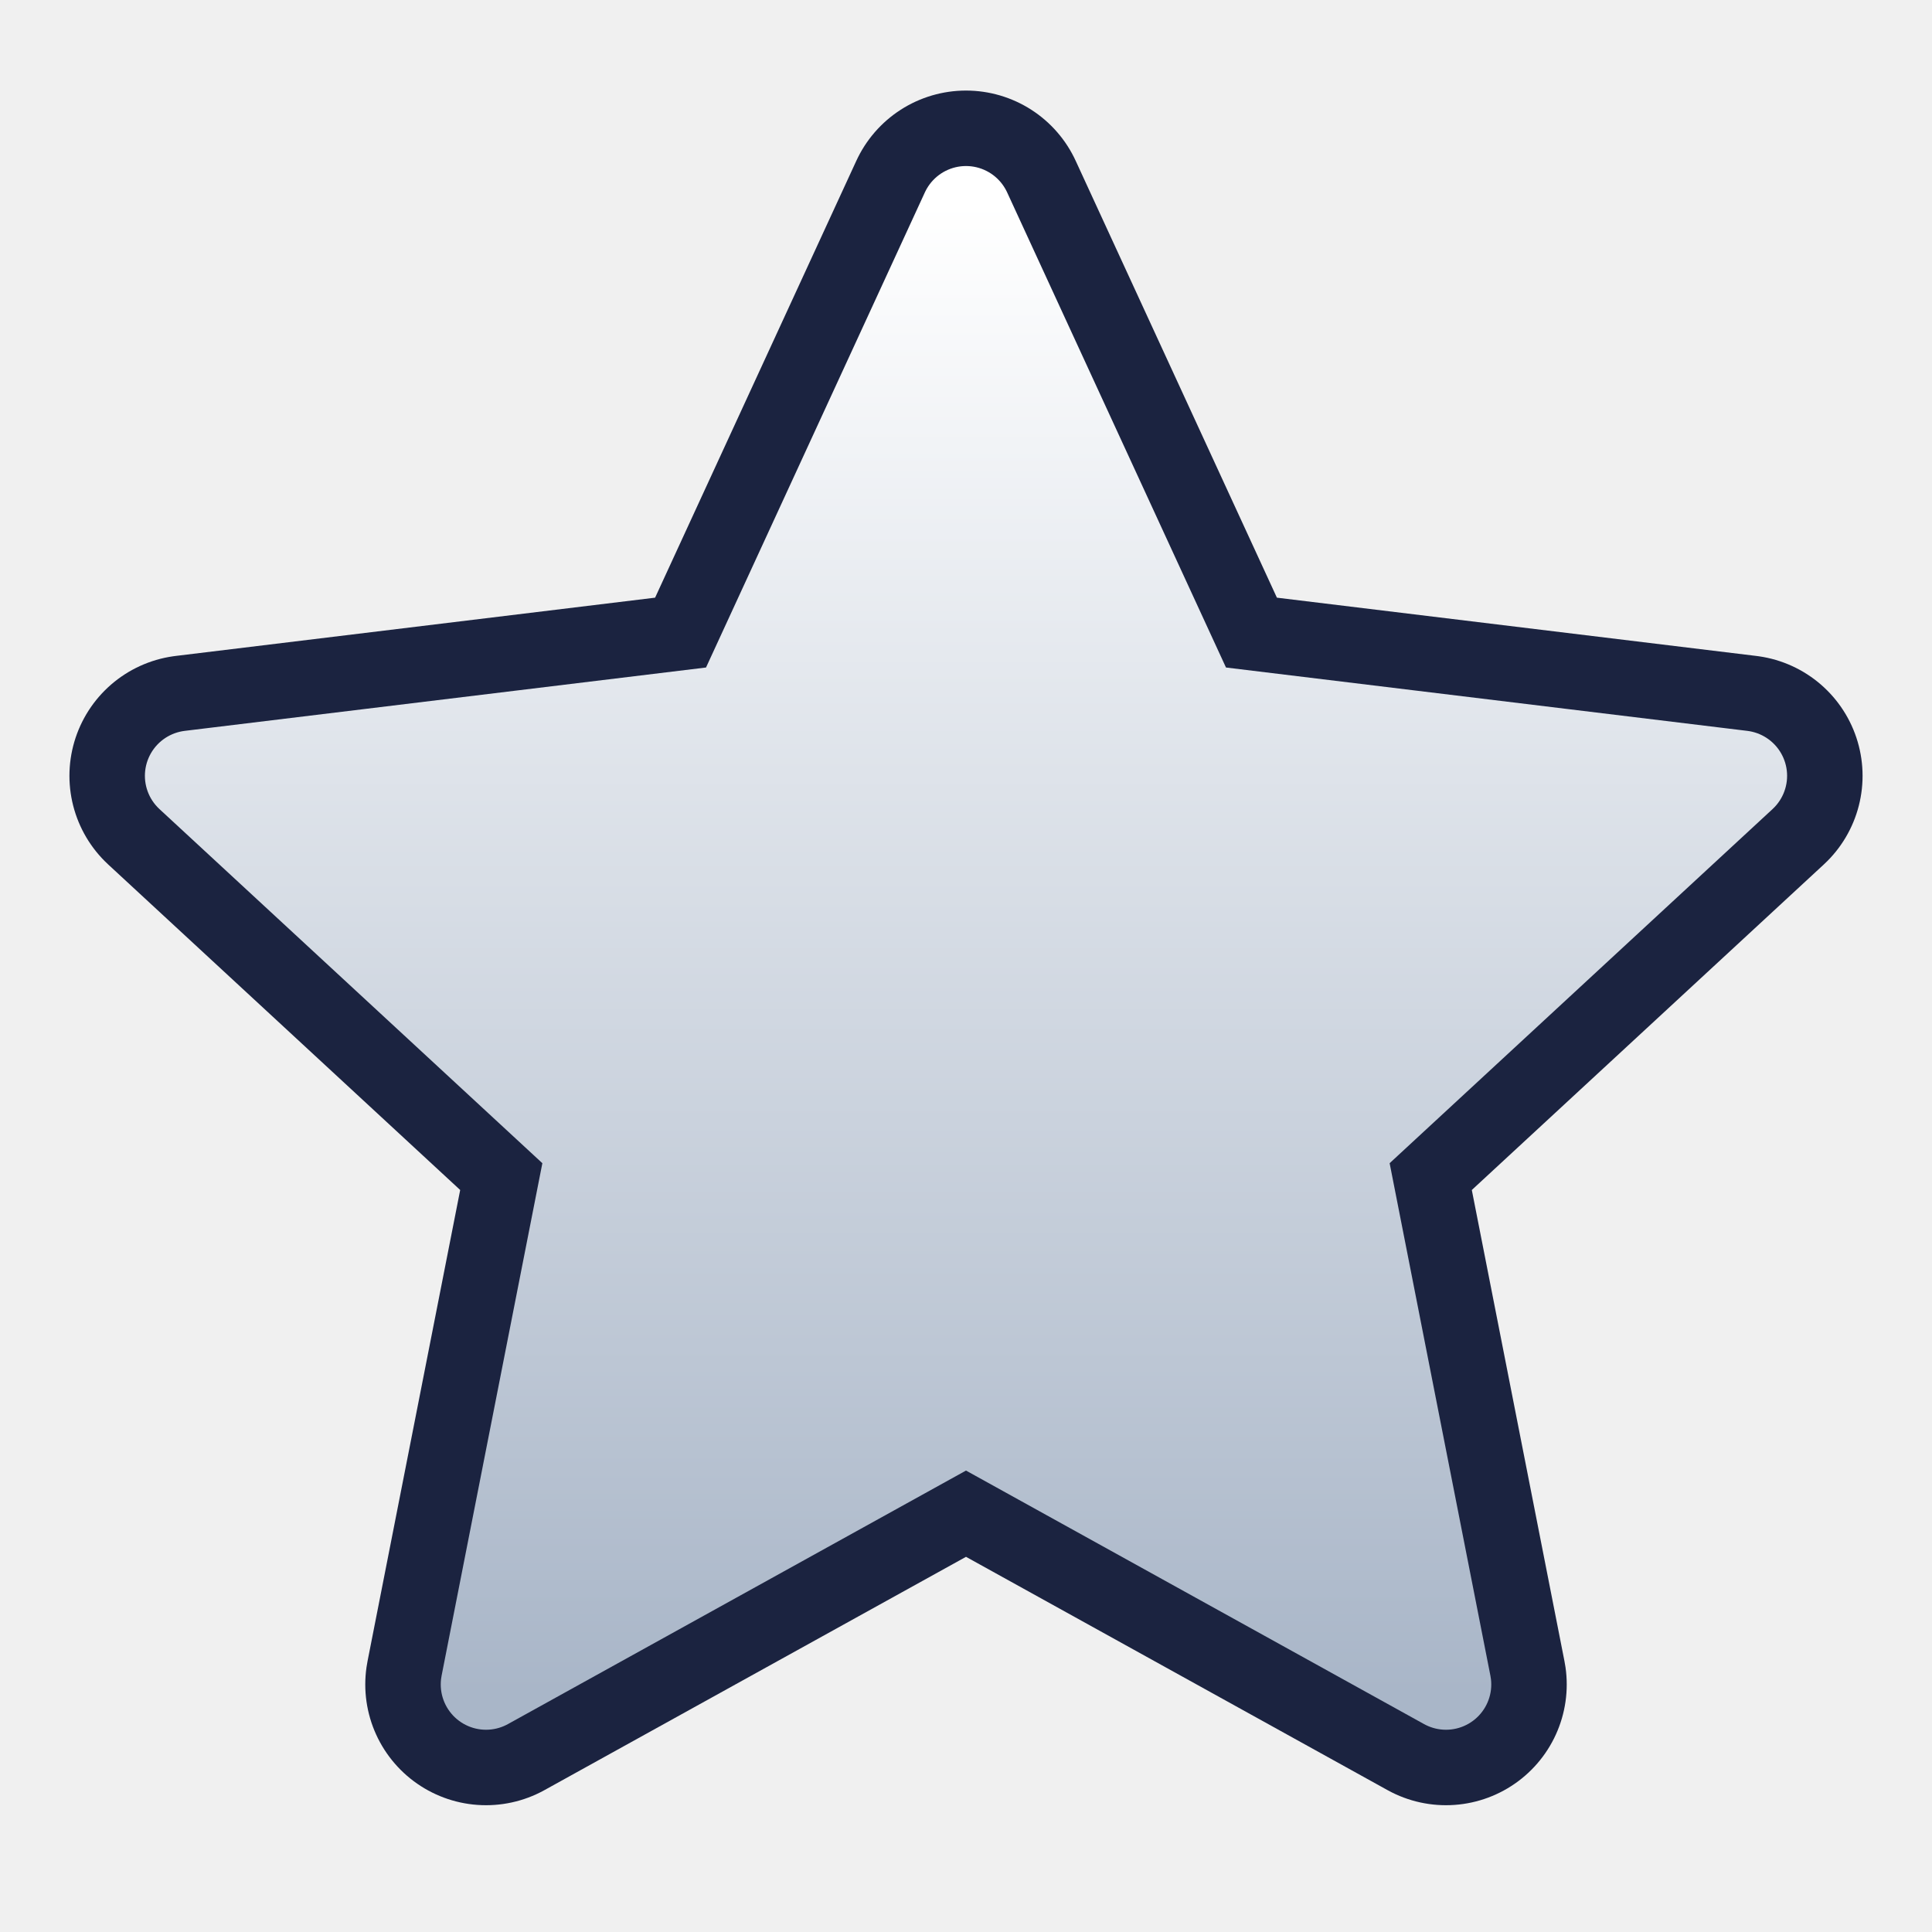
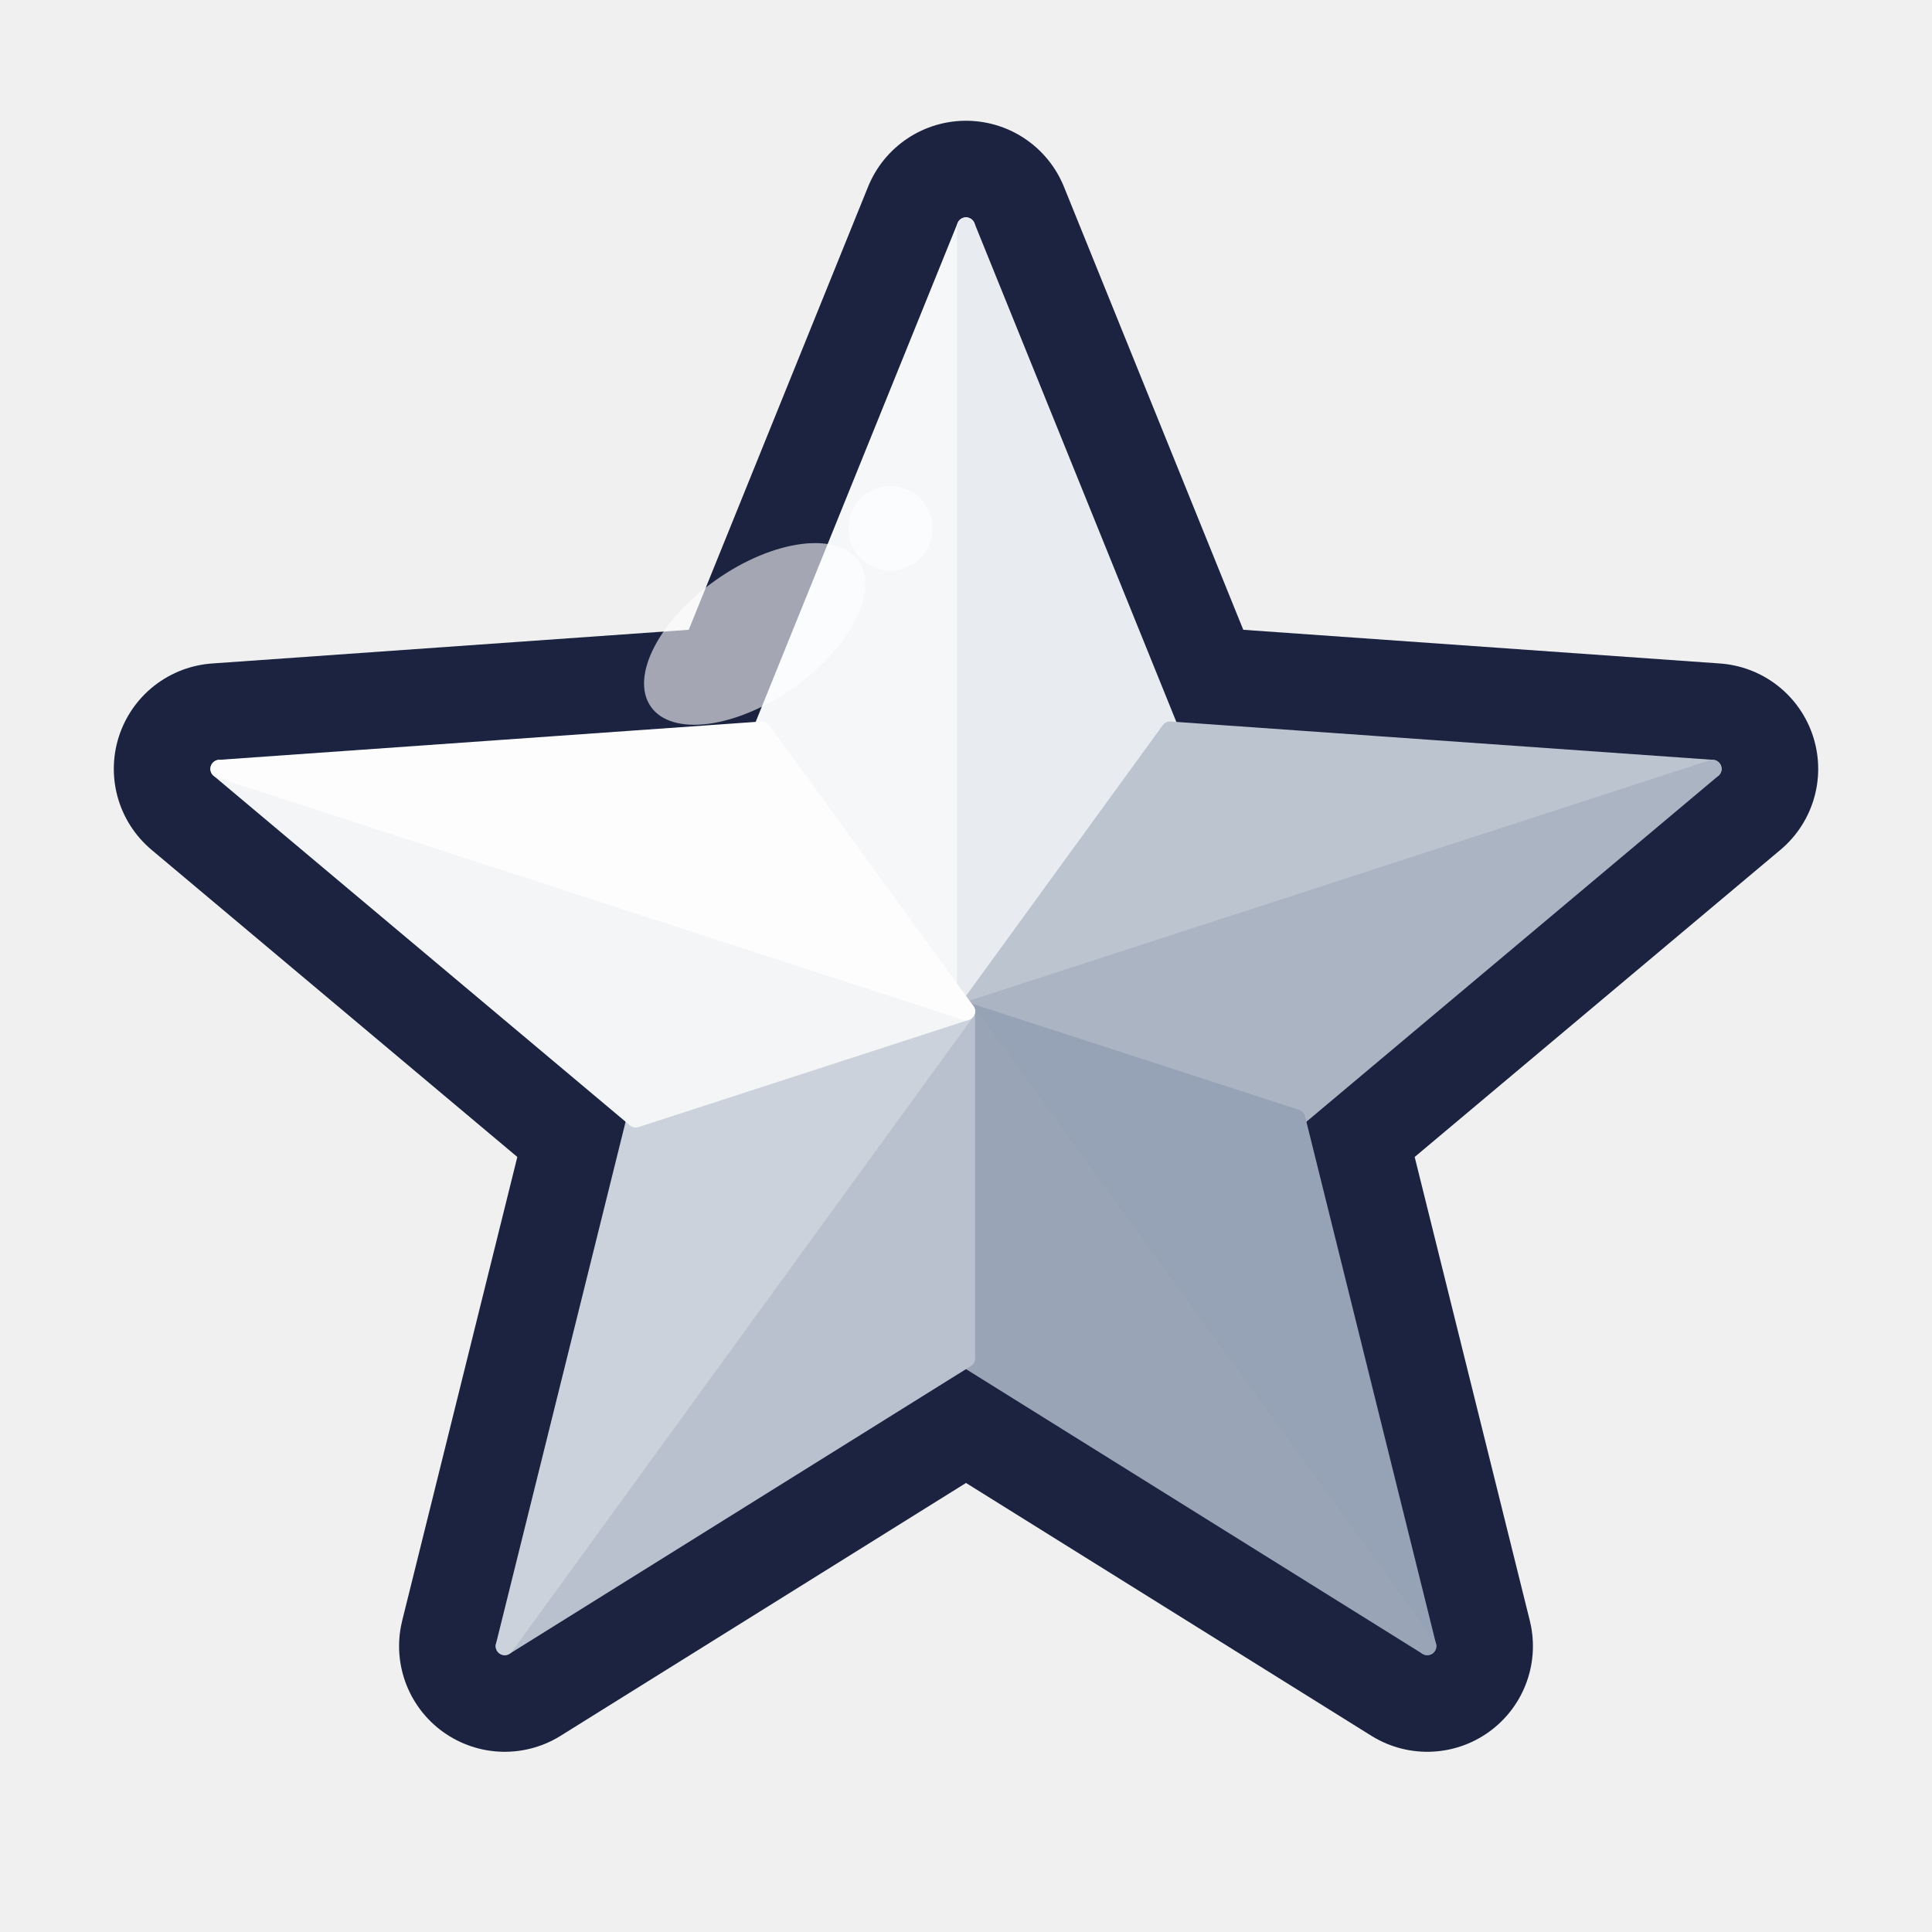
- <svg xmlns="http://www.w3.org/2000/svg" width="64" height="64" viewBox="0 0 64 64" fill="none" stroke-linecap="round" stroke-linejoin="round">
-   <defs>
-     <linearGradient id="w" gradientUnits="userSpaceOnUse" x1="0" y1="8" x2="0" y2="56">
-       <stop offset="0" stop-color="#ffffff" />
-       <stop offset="1" stop-color="#dbe3f2" />
-     </linearGradient>
-     <linearGradient id="gold" x1="0" y1="0" x2="0" y2="1">
-       <stop offset="0" stop-color="#ffffff" />
-       <stop offset="1" stop-color="#a9b6c8" />
-     </linearGradient>
-     <linearGradient id="water" x1="0" y1="0" x2="0" y2="1">
-       <stop offset="0" stop-color="#8fe3ff" />
-       <stop offset="1" stop-color="#1fa3ef" />
-     </linearGradient>
-   </defs>
-   <path d="M32.0 7.0 L39.6 23.5 L57.7 25.7 L44.4 38.0 L47.9 55.8 L32.0 47.0 L16.1 55.8 L19.6 38.0 L6.3 25.7 L24.4 23.5 Z" stroke="#1b2340" stroke-width="8" fill="#1b2340" />
-   <path d="M32.0 7.0 L39.6 23.5 L57.7 25.7 L44.4 38.0 L47.9 55.8 L32.0 47.0 L16.1 55.8 L19.6 38.0 L6.3 25.7 L24.4 23.5 Z" stroke="url(#gold)" stroke-width="3" fill="url(#gold)" />
+ <svg xmlns="http://www.w3.org/2000/svg" width="64" height="64" viewBox="0 0 64 64" fill="none" stroke-linejoin="round" stroke-linecap="round">
+   <path d="M32.00 7.50 L38.76 24.20 L56.73 25.47 L42.94 37.05 L47.28 54.53 L32.00 45.00 L16.72 54.53 L21.06 37.05 L7.27 25.47 L25.24 24.20 Z" stroke="#1b2340" stroke-width="7" fill="#1b2340" />
+   <path d="M32 33.5 L32.00 7.50 L25.24 24.20 Z" fill="#f6f7f9" stroke="#f6f7f9" stroke-width="0.6" />
+   <path d="M32 33.5 L32.00 7.50 L38.76 24.20 Z" fill="#e8ebef" stroke="#e8ebef" stroke-width="0.6" />
+   <path d="M32 33.5 L56.73 25.47 L38.76 24.20 Z" fill="#bcc4d0" stroke="#bcc4d0" stroke-width="0.6" />
+   <path d="M32 33.5 L56.73 25.47 L42.94 37.05 Z" fill="#aab4c3" stroke="#aab4c3" stroke-width="0.6" />
+   <path d="M32 33.5 L47.28 54.53 L42.94 37.05 Z" fill="#96a2b5" stroke="#96a2b5" stroke-width="0.6" />
+   <path d="M32 33.5 L47.28 54.53 L32.00 45.00 Z" fill="#99a5b7" stroke="#99a5b7" stroke-width="0.6" />
+   <path d="M32 33.5 L16.72 54.53 L32.00 45.00 Z" fill="#b8c1cd" stroke="#b8c1cd" stroke-width="0.6" />
+   <path d="M32 33.5 L16.72 54.53 L21.06 37.05 Z" fill="#ccd2db" stroke="#ccd2db" stroke-width="0.6" />
+   <path d="M32 33.5 L7.27 25.47 L21.06 37.05 Z" fill="#f4f5f7" stroke="#f4f5f7" stroke-width="0.6" />
+   <path d="M32 33.5 L7.27 25.47 L25.24 24.20 Z" fill="#fdfdfe" stroke="#fdfdfe" stroke-width="0.6" />
+   <ellipse cx="25" cy="21" rx="4.2" ry="2.2" transform="rotate(-35 25 21)" fill="#ffffff" fill-opacity="0.6" />
+   <circle cx="29.5" cy="17.5" r="1.4" fill="#ffffff" fill-opacity="0.6" />
</svg>
